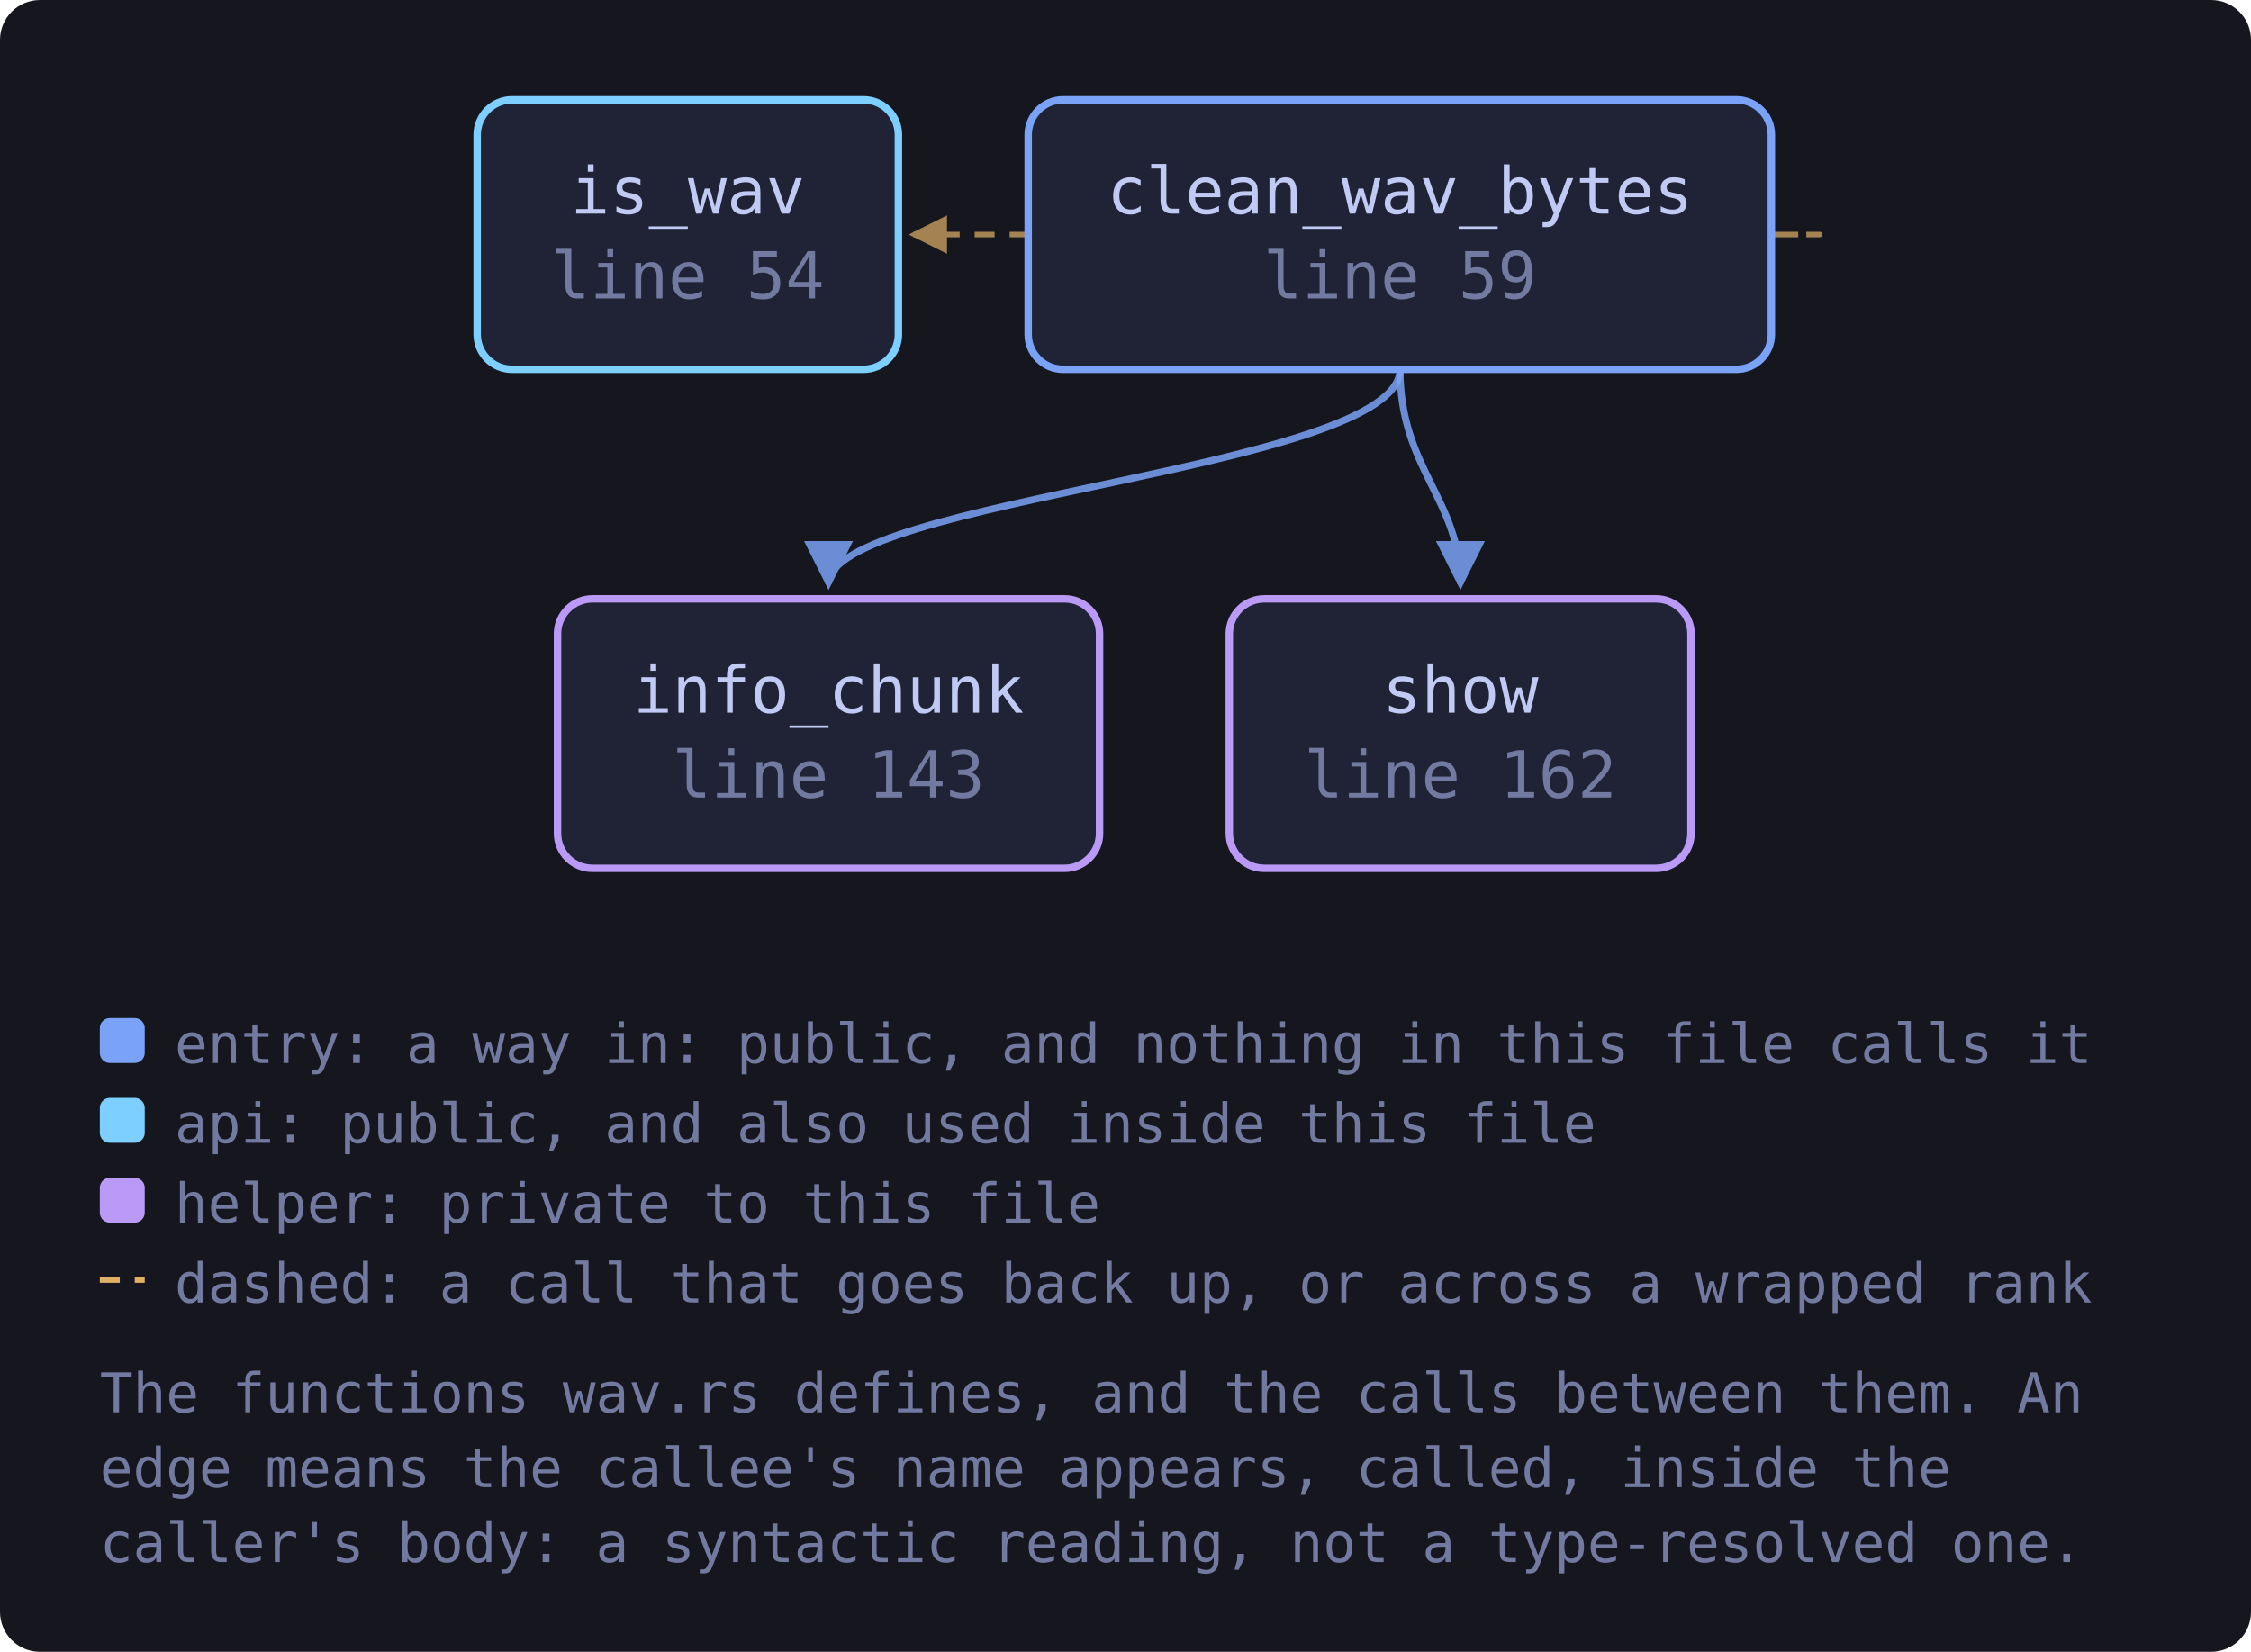
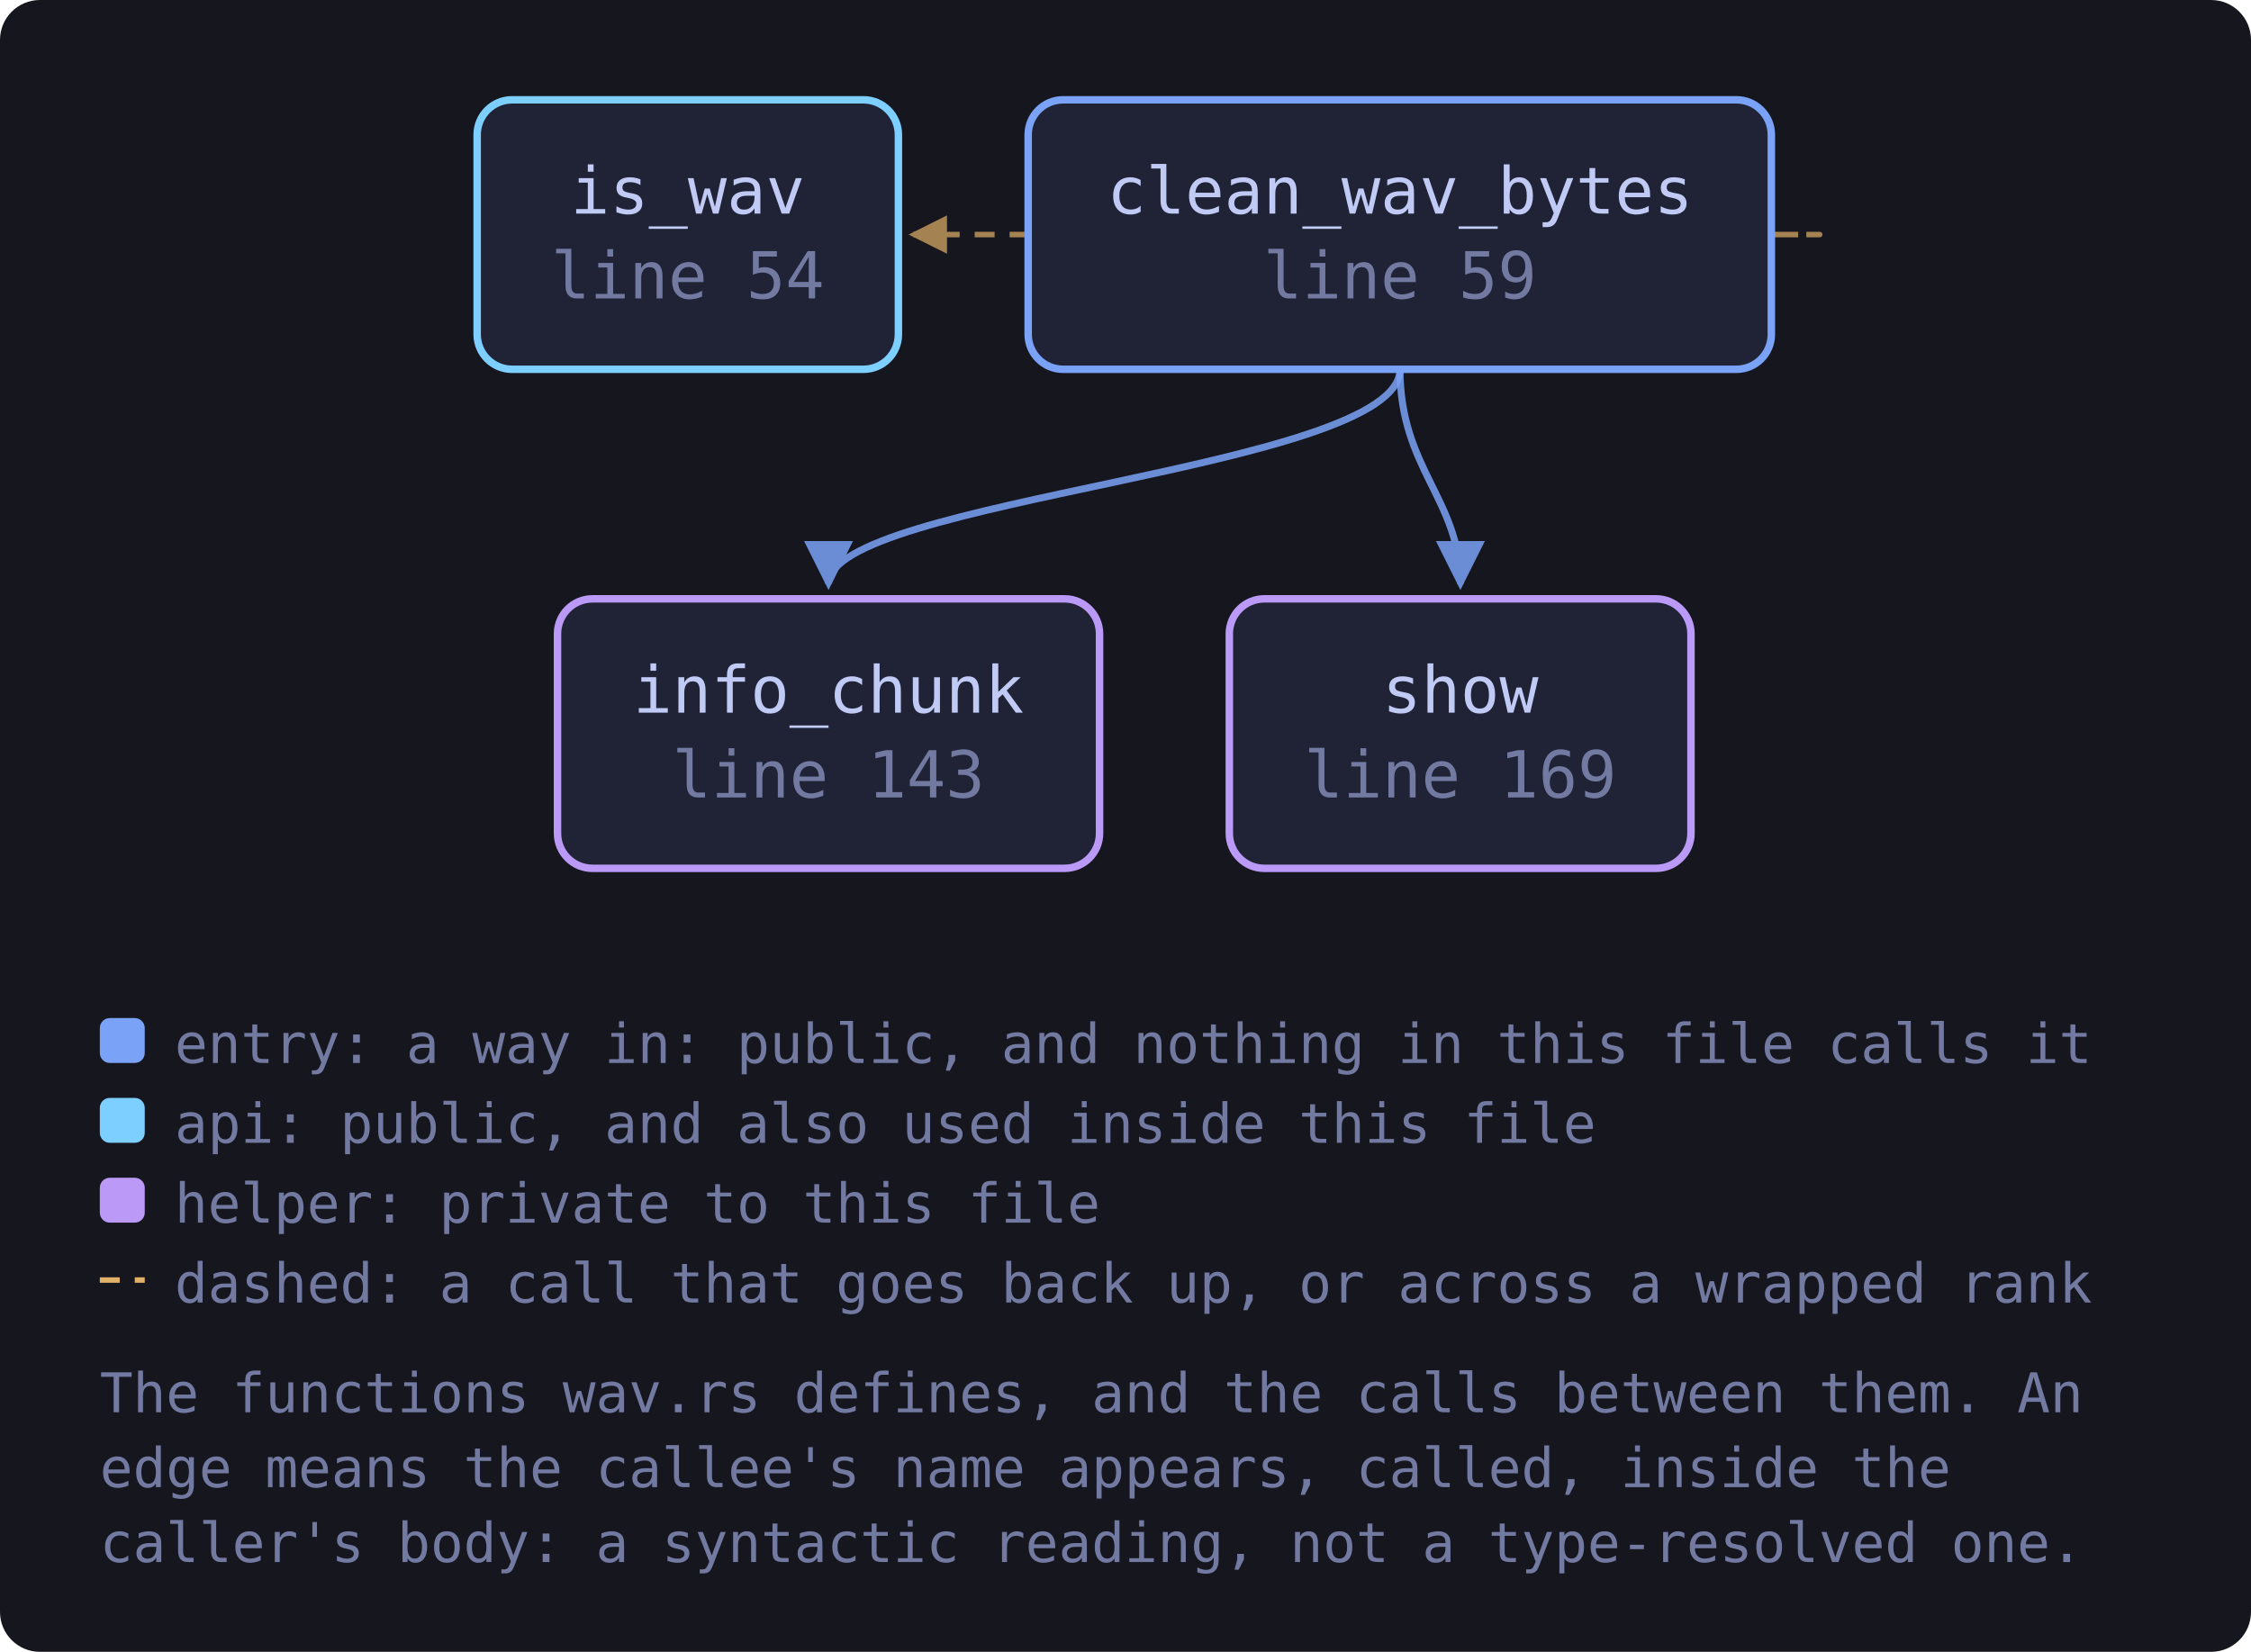
<svg xmlns="http://www.w3.org/2000/svg" viewBox="0 0 451 331" width="451" height="331" style="max-width:100%;height:auto" role="img" aria-label="flowchart">
  <defs>
    <marker id="a-muted" viewBox="0 0 8 8" refX="7" refY="4" markerWidth="7" markerHeight="7" orient="auto-start-reverse">
      <path d="M0 0 L8 4 L0 8 z" fill="var(--muted, #737aa2)" />
    </marker>
    <marker id="a-warn" viewBox="0 0 8 8" refX="7" refY="4" markerWidth="7" markerHeight="7" orient="auto-start-reverse">
      <path d="M0 0 L8 4 L0 8 z" fill="var(--warn, #e0af68)" />
    </marker>
    <marker id="a-accent" viewBox="0 0 8 8" refX="7" refY="4" markerWidth="7" markerHeight="7" orient="auto-start-reverse">
      <path d="M0 0 L8 4 L0 8 z" fill="var(--accent, #7aa2f7)" />
    </marker>
    <marker id="a-cyan" viewBox="0 0 8 8" refX="7" refY="4" markerWidth="7" markerHeight="7" orient="auto-start-reverse">
      <path d="M0 0 L8 4 L0 8 z" fill="var(--cyan, #7dcfff)" />
    </marker>
    <marker id="a-accent-2" viewBox="0 0 8 8" refX="7" refY="4" markerWidth="7" markerHeight="7" orient="auto-start-reverse">
      <path d="M0 0 L8 4 L0 8 z" fill="var(--accent-2, #bb9af7)" />
    </marker>
  </defs>
  <rect x="0" y="0" width="451" height="331" fill="var(--bg-inset, #16161e)" rx="8" />
  <path d="M280.5 74.0 C 280.5 94.0, 166.0 100.0, 166.0 117.0" fill="none" stroke="var(--accent, #7aa2f7)" stroke-width="1.4" opacity="0.85" marker-end="url(#a-accent)" />
  <path d="M354.9 47.0 C 376.9 47.0, 376.9 47.0, 183.0 47.0" fill="none" stroke="var(--warn, #e0af68)" stroke-width="1.1" opacity="0.7" stroke-dasharray="4 3" marker-end="url(#a-warn)" />
  <path d="M280.5 74.0 C 280.5 94.0, 292.6 100.0, 292.6 117.0" fill="none" stroke="var(--accent, #7aa2f7)" stroke-width="1.4" opacity="0.85" marker-end="url(#a-accent)" />
  <a href="https://github.com/tilas01/veilvoice/blob/main/crates/veilvoice-meta/src/wav.rs#L54" target="_blank" rel="noopener noreferrer">
    <rect x="95.6" y="20.0" width="84.4" height="54.0" rx="7" fill="var(--bg-soft, #1f2335)" stroke="var(--cyan, #7dcfff)" stroke-width="1.5" />
    <text x="137.8" y="42.8" font-family="ui-monospace, SFMono-Regular, Menlo, Consolas, monospace" font-size="13" fill="var(--fg, #c0caf5)" text-anchor="middle">is_wav</text>
    <text x="137.8" y="59.8" font-family="ui-monospace, SFMono-Regular, Menlo, Consolas, monospace" font-size="13" fill="var(--muted, #737aa2)" text-anchor="middle">line 54</text>
  </a>
  <a href="https://github.com/tilas01/veilvoice/blob/main/crates/veilvoice-meta/src/wav.rs#L59" target="_blank" rel="noopener noreferrer">
    <rect x="206.0" y="20.0" width="148.9" height="54.0" rx="7" fill="var(--bg-soft, #1f2335)" stroke="var(--accent, #7aa2f7)" stroke-width="1.5" />
    <text x="280.5" y="42.8" font-family="ui-monospace, SFMono-Regular, Menlo, Consolas, monospace" font-size="13" fill="var(--fg, #c0caf5)" text-anchor="middle">clean_wav_bytes</text>
    <text x="280.5" y="59.8" font-family="ui-monospace, SFMono-Regular, Menlo, Consolas, monospace" font-size="13" fill="var(--muted, #737aa2)" text-anchor="middle">line 59</text>
  </a>
  <a href="https://github.com/tilas01/veilvoice/blob/main/crates/veilvoice-meta/src/wav.rs#L143" target="_blank" rel="noopener noreferrer">
    <rect x="111.7" y="120.0" width="108.6" height="54.0" rx="7" fill="var(--bg-soft, #1f2335)" stroke="var(--accent-2, #bb9af7)" stroke-width="1.5" />
    <text x="166.0" y="142.8" font-family="ui-monospace, SFMono-Regular, Menlo, Consolas, monospace" font-size="13" fill="var(--fg, #c0caf5)" text-anchor="middle">info_chunk</text>
    <text x="166.0" y="159.8" font-family="ui-monospace, SFMono-Regular, Menlo, Consolas, monospace" font-size="13" fill="var(--muted, #737aa2)" text-anchor="middle">line 143</text>
  </a>
-   <a href="https://github.com/tilas01/veilvoice/blob/main/crates/veilvoice-meta/src/wav.rs#L162" target="_blank" rel="noopener noreferrer">
+   <a href="https://github.com/tilas01/veilvoice/blob/main/crates/veilvoice-meta/src/wav.rs#L169" target="_blank" rel="noopener noreferrer">
    <rect x="246.3" y="120.0" width="92.5" height="54.0" rx="7" fill="var(--bg-soft, #1f2335)" stroke="var(--accent-2, #bb9af7)" stroke-width="1.5" />
    <text x="292.6" y="142.8" font-family="ui-monospace, SFMono-Regular, Menlo, Consolas, monospace" font-size="13" fill="var(--fg, #c0caf5)" text-anchor="middle">show</text>
-     <text x="292.6" y="159.8" font-family="ui-monospace, SFMono-Regular, Menlo, Consolas, monospace" font-size="13" fill="var(--muted, #737aa2)" text-anchor="middle">line 162</text>
+     <text x="292.6" y="159.8" font-family="ui-monospace, SFMono-Regular, Menlo, Consolas, monospace" font-size="13" fill="var(--muted, #737aa2)" text-anchor="middle">line 169</text>
  </a>
  <rect x="20.0" y="204.0" width="9" height="9" rx="2" fill="var(--accent, #7aa2f7)" />
  <text x="35.0" y="213.0" font-family="ui-monospace, SFMono-Regular, Menlo, Consolas, monospace" font-size="11" fill="var(--muted, #737aa2)">entry: a way in: public, and nothing in this file calls it</text>
  <rect x="20.0" y="220.0" width="9" height="9" rx="2" fill="var(--cyan, #7dcfff)" />
  <text x="35.0" y="229.0" font-family="ui-monospace, SFMono-Regular, Menlo, Consolas, monospace" font-size="11" fill="var(--muted, #737aa2)">api: public, and also used inside this file</text>
  <rect x="20.0" y="236.0" width="9" height="9" rx="2" fill="var(--accent-2, #bb9af7)" />
  <text x="35.0" y="245.0" font-family="ui-monospace, SFMono-Regular, Menlo, Consolas, monospace" font-size="11" fill="var(--muted, #737aa2)">helper: private to this file</text>
  <path d="M20.0 256.5 L29.0 256.5" stroke="var(--warn, #e0af68)" stroke-width="1.1" stroke-dasharray="4 3" />
  <text x="35.0" y="261.0" font-family="ui-monospace, SFMono-Regular, Menlo, Consolas, monospace" font-size="11" fill="var(--muted, #737aa2)">dashed: a call that goes back up, or across a wrapped rank</text>
  <text x="20.0" y="283.0" font-family="ui-monospace, SFMono-Regular, Menlo, Consolas, monospace" font-size="11" fill="var(--muted, #737aa2)">The functions wav.rs defines, and the calls between them. An</text>
  <text x="20.0" y="298.0" font-family="ui-monospace, SFMono-Regular, Menlo, Consolas, monospace" font-size="11" fill="var(--muted, #737aa2)">edge means the callee's name appears, called, inside the</text>
  <text x="20.0" y="313.0" font-family="ui-monospace, SFMono-Regular, Menlo, Consolas, monospace" font-size="11" fill="var(--muted, #737aa2)">caller's body: a syntactic reading, not a type-resolved one.</text>
</svg>
